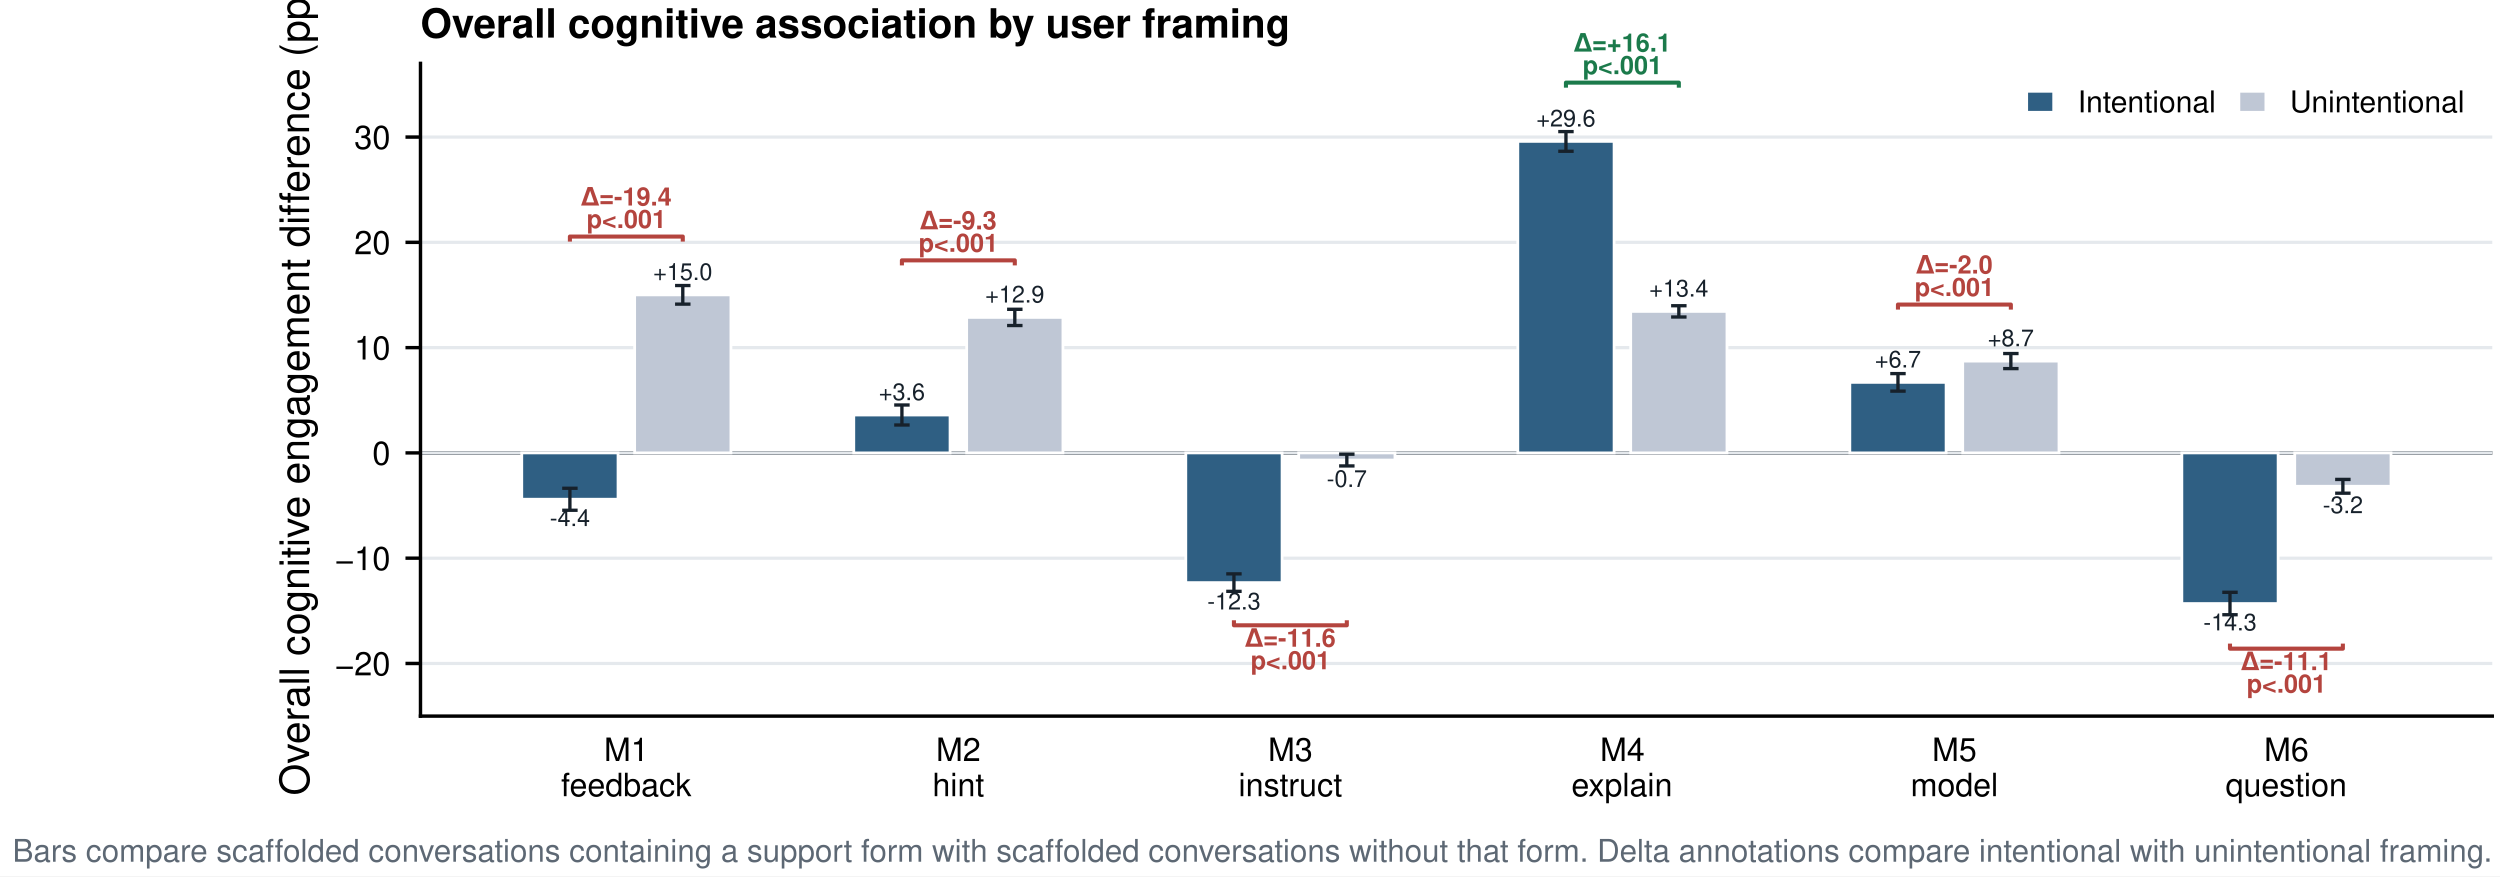
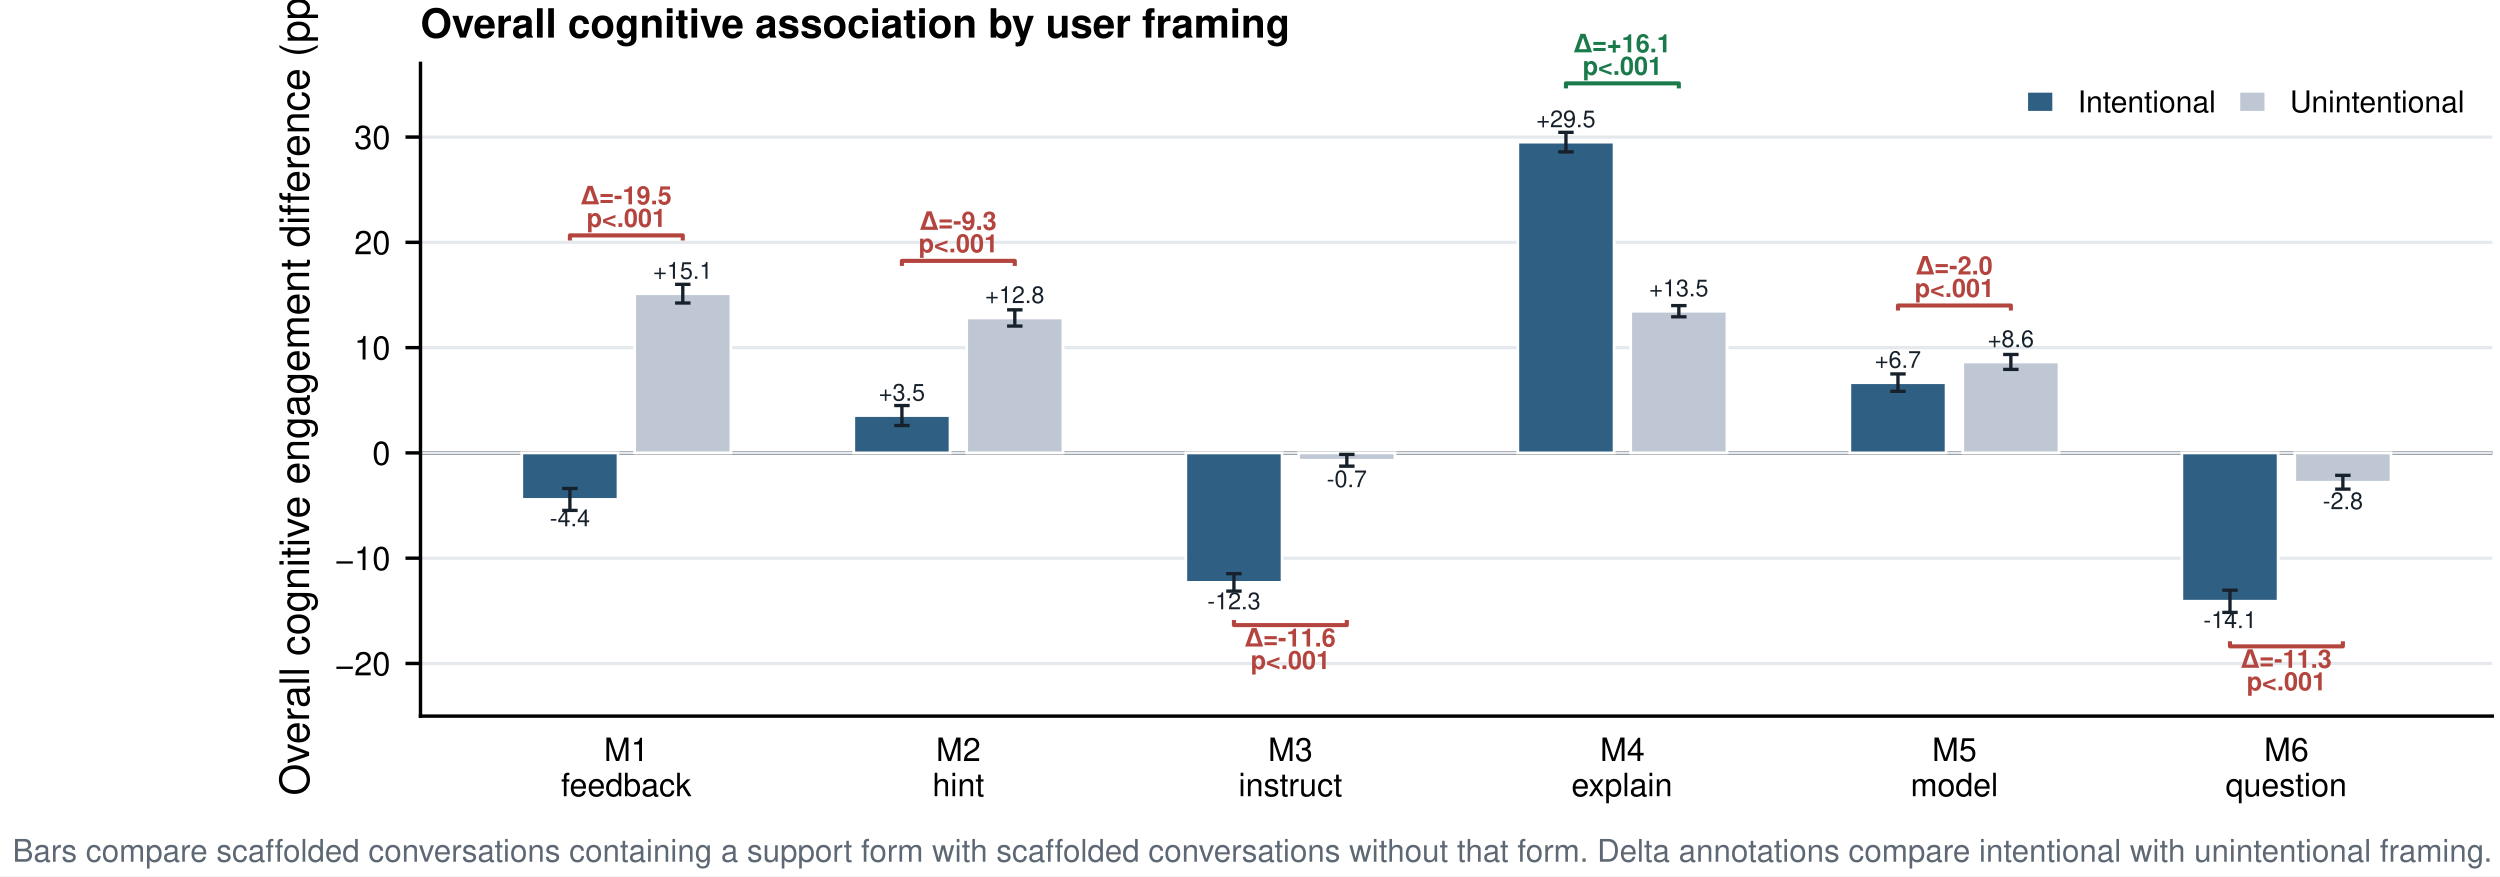
<svg xmlns="http://www.w3.org/2000/svg" xmlns:xlink="http://www.w3.org/1999/xlink" width="582.541pt" height="204.186pt" viewBox="0 0 582.541 204.186" version="1.1">
  <defs>
    <style type="text/css">*{stroke-linejoin: round; stroke-linecap: butt}</style>
  </defs>
  <g id="figure_1">
    <g id="patch_1">
      <path d="M 0 204.186 L 582.541 204.186 L 582.541 0 L 0 0 z " style="fill: #ffffff" />
    </g>
    <g id="axes_1">
      <g id="patch_2">
        <path d="M 97.981 166.865 L 580.741 166.865 L 580.741 14.765 L 97.981 14.765 z " style="fill: #ffffff" />
      </g>
      <g id="line2d_1">
-         <path d="M 97.981 105.534 L 580.741 105.534 " clip-path="url(#pcf7ef2215a)" style="fill: none; stroke: #17212b; stroke-width: 0.9; stroke-linecap: square" />
+         <path d="M 97.981 105.534 L 580.741 105.534 " clip-path="url(#p8f59dbd055)" style="fill: none; stroke: #17212b; stroke-width: 0.9; stroke-linecap: square" />
      </g>
      <g id="matplotlib.axis_1">
        <g id="xtick_1">
          <g id="line2d_2" />
          <g id="text_1">
            <text style="font-size: 7.5px; font-family: 'Nimbus Sans'" transform="translate(140.7395 177.3328)">M1</text>
            <text style="font-size: 7.5px; font-family: 'Nimbus Sans'" transform="translate(130.7317 185.5291)">feedback</text>
          </g>
        </g>
        <g id="xtick_2">
          <g id="line2d_3" />
          <g id="text_2">
            <text style="font-size: 7.5px; font-family: 'Nimbus Sans'" transform="translate(218.1049 177.3328)">M2</text>
            <text style="font-size: 7.5px; font-family: 'Nimbus Sans'" transform="translate(217.2687 185.5291)">hint</text>
          </g>
        </g>
        <g id="xtick_3">
          <g id="line2d_4" />
          <g id="text_3">
            <text style="font-size: 7.5px; font-family: 'Nimbus Sans'" transform="translate(295.4702 177.3328)">M3</text>
            <text style="font-size: 7.5px; font-family: 'Nimbus Sans'" transform="translate(288.5931 185.5291)">instruct</text>
          </g>
        </g>
        <g id="xtick_4">
          <g id="line2d_5" />
          <g id="text_4">
            <text style="font-size: 7.5px; font-family: 'Nimbus Sans'" transform="translate(372.8356 177.3328)">M4</text>
            <text style="font-size: 7.5px; font-family: 'Nimbus Sans'" transform="translate(366.1647 185.5291)">explain</text>
          </g>
        </g>
        <g id="xtick_5">
          <g id="line2d_6" />
          <g id="text_5">
            <text style="font-size: 7.5px; font-family: 'Nimbus Sans'" transform="translate(450.201 177.3328)">M5</text>
            <text style="font-size: 7.5px; font-family: 'Nimbus Sans'" transform="translate(445.1989 185.5291)">model</text>
          </g>
        </g>
        <g id="xtick_6">
          <g id="line2d_7" />
          <g id="text_6">
            <text style="font-size: 7.5px; font-family: 'Nimbus Sans'" transform="translate(527.5664 177.3328)">M6</text>
            <text style="font-size: 7.5px; font-family: 'Nimbus Sans'" transform="translate(518.601 185.5291)">question</text>
          </g>
        </g>
      </g>
      <g id="matplotlib.axis_2">
        <g id="ytick_1">
          <g id="line2d_8">
-             <path d="M 97.981 154.599 L 580.741 154.599 " clip-path="url(#pcf7ef2215a)" style="fill: none; stroke: #e5e9ed; stroke-width: 0.75; stroke-linecap: square" />
+             <path d="M 97.981 154.599 L 580.741 154.599 " clip-path="url(#p8f59dbd055)" style="fill: none; stroke: #e5e9ed; stroke-width: 0.75; stroke-linecap: square" />
          </g>
          <g id="line2d_9">
            <defs>
-               <path id="m08e1f645ca" d="M 0 0 L -3.5 0 " style="stroke: #000000; stroke-width: 0.8" />
+               <path id="m8c305368a4" d="M 0 0 L -3.5 0 " style="stroke: #000000; stroke-width: 0.8" />
            </defs>
            <g>
-               <use xlink:href="#m08e1f645ca" x="97.981" y="154.599" style="stroke: #000000; stroke-width: 0.8" />
+               <use xlink:href="#m8c305368a4" x="97.981" y="154.599" style="stroke: #000000; stroke-width: 0.8" />
            </g>
          </g>
          <g id="text_7">
            <text style="font-size: 7.6px; font-family: 'Nimbus Sans'; text-anchor: end" x="90.981" y="157.369" transform="rotate(-0 90.98133 157.3691)">−20</text>
          </g>
        </g>
        <g id="ytick_2">
          <g id="line2d_10">
-             <path d="M 97.981 130.066 L 580.741 130.066 " clip-path="url(#pcf7ef2215a)" style="fill: none; stroke: #e5e9ed; stroke-width: 0.75; stroke-linecap: square" />
+             <path d="M 97.981 130.066 L 580.741 130.066 " clip-path="url(#p8f59dbd055)" style="fill: none; stroke: #e5e9ed; stroke-width: 0.75; stroke-linecap: square" />
          </g>
          <g id="line2d_11">
            <g>
-               <use xlink:href="#m08e1f645ca" x="97.981" y="130.066" style="stroke: #000000; stroke-width: 0.8" />
+               <use xlink:href="#m8c305368a4" x="97.981" y="130.066" style="stroke: #000000; stroke-width: 0.8" />
            </g>
          </g>
          <g id="text_8">
            <text style="font-size: 7.6px; font-family: 'Nimbus Sans'; text-anchor: end" x="90.981" y="132.837" transform="rotate(-0 90.98133 132.8369)">−10</text>
          </g>
        </g>
        <g id="ytick_3">
          <g id="line2d_12">
-             <path d="M 97.981 105.534 L 580.741 105.534 " clip-path="url(#pcf7ef2215a)" style="fill: none; stroke: #e5e9ed; stroke-width: 0.75; stroke-linecap: square" />
+             <path d="M 97.981 105.534 L 580.741 105.534 " clip-path="url(#p8f59dbd055)" style="fill: none; stroke: #e5e9ed; stroke-width: 0.75; stroke-linecap: square" />
          </g>
          <g id="line2d_13">
            <g>
-               <use xlink:href="#m08e1f645ca" x="97.981" y="105.534" style="stroke: #000000; stroke-width: 0.8" />
+               <use xlink:href="#m8c305368a4" x="97.981" y="105.534" style="stroke: #000000; stroke-width: 0.8" />
            </g>
          </g>
          <g id="text_9">
            <text style="font-size: 7.6px; font-family: 'Nimbus Sans'; text-anchor: end" x="90.981" y="108.305" transform="rotate(-0 90.98133 108.3046)">0</text>
          </g>
        </g>
        <g id="ytick_4">
          <g id="line2d_14">
-             <path d="M 97.981 81.002 L 580.741 81.002 " clip-path="url(#pcf7ef2215a)" style="fill: none; stroke: #e5e9ed; stroke-width: 0.75; stroke-linecap: square" />
+             <path d="M 97.981 81.002 L 580.741 81.002 " clip-path="url(#p8f59dbd055)" style="fill: none; stroke: #e5e9ed; stroke-width: 0.75; stroke-linecap: square" />
          </g>
          <g id="line2d_15">
            <g>
-               <use xlink:href="#m08e1f645ca" x="97.981" y="81.002" style="stroke: #000000; stroke-width: 0.8" />
+               <use xlink:href="#m8c305368a4" x="97.981" y="81.002" style="stroke: #000000; stroke-width: 0.8" />
            </g>
          </g>
          <g id="text_10">
            <text style="font-size: 7.6px; font-family: 'Nimbus Sans'; text-anchor: end" x="90.981" y="83.772" transform="rotate(-0 90.98133 83.77235)">10</text>
          </g>
        </g>
        <g id="ytick_5">
          <g id="line2d_16">
-             <path d="M 97.981 56.47 L 580.741 56.47 " clip-path="url(#pcf7ef2215a)" style="fill: none; stroke: #e5e9ed; stroke-width: 0.75; stroke-linecap: square" />
+             <path d="M 97.981 56.47 L 580.741 56.47 " clip-path="url(#p8f59dbd055)" style="fill: none; stroke: #e5e9ed; stroke-width: 0.75; stroke-linecap: square" />
          </g>
          <g id="line2d_17">
            <g>
-               <use xlink:href="#m08e1f645ca" x="97.981" y="56.47" style="stroke: #000000; stroke-width: 0.8" />
+               <use xlink:href="#m8c305368a4" x="97.981" y="56.47" style="stroke: #000000; stroke-width: 0.8" />
            </g>
          </g>
          <g id="text_11">
            <text style="font-size: 7.6px; font-family: 'Nimbus Sans'; text-anchor: end" x="90.981" y="59.24" transform="rotate(-0 90.98133 59.24009)">20</text>
          </g>
        </g>
        <g id="ytick_6">
          <g id="line2d_18">
-             <path d="M 97.981 31.937 L 580.741 31.937 " clip-path="url(#pcf7ef2215a)" style="fill: none; stroke: #e5e9ed; stroke-width: 0.75; stroke-linecap: square" />
+             <path d="M 97.981 31.937 L 580.741 31.937 " clip-path="url(#p8f59dbd055)" style="fill: none; stroke: #e5e9ed; stroke-width: 0.75; stroke-linecap: square" />
          </g>
          <g id="line2d_19">
            <g>
-               <use xlink:href="#m08e1f645ca" x="97.981" y="31.937" style="stroke: #000000; stroke-width: 0.8" />
+               <use xlink:href="#m8c305368a4" x="97.981" y="31.937" style="stroke: #000000; stroke-width: 0.8" />
            </g>
          </g>
          <g id="text_12">
            <text style="font-size: 7.6px; font-family: 'Nimbus Sans'; text-anchor: end" x="90.981" y="34.708" transform="rotate(-0 90.98133 34.70783)">30</text>
          </g>
        </g>
        <g id="text_13">
          <text style="font-size: 9.5px; font-family: 'Nimbus Sans'; text-anchor: middle" x="72.022" y="90.815" transform="rotate(-90 72.0215 90.81481)">Overall cognitive engagement difference (pp)</text>
        </g>
      </g>
      <g id="patch_3">
-         <path d="M 121.578 105.534 L 144.014 105.534 L 144.014 116.328 L 121.578 116.328 z " clip-path="url(#pcf7ef2215a)" style="fill: #2f5f83; stroke: #ffffff; stroke-width: 0.65; stroke-linejoin: miter" />
+         <path d="M 121.578 105.534 L 144.014 105.534 L 144.014 116.377 L 121.578 116.377 z " clip-path="url(#p8f59dbd055)" style="fill: #2f5f83; stroke: #ffffff; stroke-width: 0.65; stroke-linejoin: miter" />
      </g>
      <g id="patch_4">
-         <path d="M 198.943 105.534 L 221.379 105.534 L 221.379 96.703 L 198.943 96.703 z " clip-path="url(#pcf7ef2215a)" style="fill: #2f5f83; stroke: #ffffff; stroke-width: 0.65; stroke-linejoin: miter" />
+         <path d="M 198.943 105.534 L 221.379 105.534 L 221.379 96.825 L 198.943 96.825 z " clip-path="url(#p8f59dbd055)" style="fill: #2f5f83; stroke: #ffffff; stroke-width: 0.65; stroke-linejoin: miter" />
      </g>
      <g id="patch_5">
-         <path d="M 276.309 105.534 L 298.745 105.534 L 298.745 135.758 L 276.309 135.758 z " clip-path="url(#pcf7ef2215a)" style="fill: #2f5f83; stroke: #ffffff; stroke-width: 0.65; stroke-linejoin: miter" />
+         <path d="M 276.309 105.534 L 298.745 105.534 L 298.745 135.709 L 276.309 135.709 z " clip-path="url(#p8f59dbd055)" style="fill: #2f5f83; stroke: #ffffff; stroke-width: 0.65; stroke-linejoin: miter" />
      </g>
      <g id="patch_6">
-         <path d="M 353.674 105.534 L 376.11 105.534 L 376.11 32.943 L 353.674 32.943 z " clip-path="url(#pcf7ef2215a)" style="fill: #2f5f83; stroke: #ffffff; stroke-width: 0.65; stroke-linejoin: miter" />
+         <path d="M 353.674 105.534 L 376.11 105.534 L 376.11 33.115 L 353.674 33.115 z " clip-path="url(#p8f59dbd055)" style="fill: #2f5f83; stroke: #ffffff; stroke-width: 0.65; stroke-linejoin: miter" />
      </g>
      <g id="patch_7">
-         <path d="M 431.039 105.534 L 453.475 105.534 L 453.475 89.098 L 431.039 89.098 z " clip-path="url(#pcf7ef2215a)" style="fill: #2f5f83; stroke: #ffffff; stroke-width: 0.65; stroke-linejoin: miter" />
+         <path d="M 431.039 105.534 L 453.475 105.534 L 453.475 89.171 L 431.039 89.171 z " clip-path="url(#p8f59dbd055)" style="fill: #2f5f83; stroke: #ffffff; stroke-width: 0.65; stroke-linejoin: miter" />
      </g>
      <g id="patch_8">
-         <path d="M 508.405 105.534 L 530.841 105.534 L 530.841 140.64 L 508.405 140.64 z " clip-path="url(#pcf7ef2215a)" style="fill: #2f5f83; stroke: #ffffff; stroke-width: 0.65; stroke-linejoin: miter" />
+         <path d="M 508.405 105.534 L 530.841 105.534 L 530.841 140.1 L 508.405 140.1 z " clip-path="url(#p8f59dbd055)" style="fill: #2f5f83; stroke: #ffffff; stroke-width: 0.65; stroke-linejoin: miter" />
      </g>
      <g id="patch_9">
-         <path d="M 147.882 105.534 L 170.318 105.534 L 170.318 68.711 L 147.882 68.711 z " clip-path="url(#pcf7ef2215a)" style="fill: #bfc7d5; stroke: #ffffff; stroke-width: 0.65; stroke-linejoin: miter" />
+         <path d="M 147.882 105.534 L 170.318 105.534 L 170.318 68.441 L 147.882 68.441 z " clip-path="url(#p8f59dbd055)" style="fill: #bfc7d5; stroke: #ffffff; stroke-width: 0.65; stroke-linejoin: miter" />
      </g>
      <g id="patch_10">
-         <path d="M 225.247 105.534 L 247.683 105.534 L 247.683 73.961 L 225.247 73.961 z " clip-path="url(#pcf7ef2215a)" style="fill: #bfc7d5; stroke: #ffffff; stroke-width: 0.65; stroke-linejoin: miter" />
+         <path d="M 225.247 105.534 L 247.683 105.534 L 247.683 74.084 L 225.247 74.084 z " clip-path="url(#p8f59dbd055)" style="fill: #bfc7d5; stroke: #ffffff; stroke-width: 0.65; stroke-linejoin: miter" />
      </g>
      <g id="patch_11">
-         <path d="M 302.613 105.534 L 325.049 105.534 L 325.049 107.202 L 302.613 107.202 z " clip-path="url(#pcf7ef2215a)" style="fill: #bfc7d5; stroke: #ffffff; stroke-width: 0.65; stroke-linejoin: miter" />
+         <path d="M 302.613 105.534 L 325.049 105.534 L 325.049 107.251 L 302.613 107.251 z " clip-path="url(#p8f59dbd055)" style="fill: #bfc7d5; stroke: #ffffff; stroke-width: 0.65; stroke-linejoin: miter" />
      </g>
      <g id="patch_12">
-         <path d="M 379.978 105.534 L 402.414 105.534 L 402.414 72.563 L 379.978 72.563 z " clip-path="url(#pcf7ef2215a)" style="fill: #bfc7d5; stroke: #ffffff; stroke-width: 0.65; stroke-linejoin: miter" />
+         <path d="M 379.978 105.534 L 402.414 105.534 L 402.414 72.514 L 379.978 72.514 z " clip-path="url(#p8f59dbd055)" style="fill: #bfc7d5; stroke: #ffffff; stroke-width: 0.65; stroke-linejoin: miter" />
      </g>
      <g id="patch_13">
-         <path d="M 457.344 105.534 L 479.78 105.534 L 479.78 84.142 L 457.344 84.142 z " clip-path="url(#pcf7ef2215a)" style="fill: #bfc7d5; stroke: #ffffff; stroke-width: 0.65; stroke-linejoin: miter" />
+         <path d="M 457.344 105.534 L 479.78 105.534 L 479.78 84.338 L 457.344 84.338 z " clip-path="url(#p8f59dbd055)" style="fill: #bfc7d5; stroke: #ffffff; stroke-width: 0.65; stroke-linejoin: miter" />
      </g>
      <g id="patch_14">
-         <path d="M 534.709 105.534 L 557.145 105.534 L 557.145 113.311 L 534.709 113.311 z " clip-path="url(#pcf7ef2215a)" style="fill: #bfc7d5; stroke: #ffffff; stroke-width: 0.65; stroke-linejoin: miter" />
+         <path d="M 534.709 105.534 L 557.145 105.534 L 557.145 112.379 L 534.709 112.379 z " clip-path="url(#p8f59dbd055)" style="fill: #bfc7d5; stroke: #ffffff; stroke-width: 0.65; stroke-linejoin: miter" />
      </g>
      <g id="patch_15">
        <path d="M 97.981 166.865 L 97.981 14.765 " style="fill: none; stroke: #000000; stroke-width: 0.8; stroke-linejoin: miter; stroke-linecap: square" />
      </g>
      <g id="patch_16">
        <path d="M 97.981 166.865 L 580.741 166.865 " style="fill: none; stroke: #000000; stroke-width: 0.8; stroke-linejoin: miter; stroke-linecap: square" />
      </g>
      <g id="LineCollection_1">
-         <path d="M 132.796 118.904 L 132.796 113.777 " clip-path="url(#pcf7ef2215a)" style="fill: none; stroke: #17212b; stroke-width: 0.78" />
-         <path d="M 210.161 99.033 L 210.161 94.372 " clip-path="url(#pcf7ef2215a)" style="fill: none; stroke: #17212b; stroke-width: 0.78" />
-         <path d="M 287.527 137.794 L 287.527 133.722 " clip-path="url(#pcf7ef2215a)" style="fill: none; stroke: #17212b; stroke-width: 0.78" />
-         <path d="M 364.892 35.249 L 364.892 30.662 " clip-path="url(#pcf7ef2215a)" style="fill: none; stroke: #17212b; stroke-width: 0.78" />
-         <path d="M 442.257 91.134 L 442.257 87.061 " clip-path="url(#pcf7ef2215a)" style="fill: none; stroke: #17212b; stroke-width: 0.78" />
-         <path d="M 519.623 143.24 L 519.623 138.015 " clip-path="url(#pcf7ef2215a)" style="fill: none; stroke: #17212b; stroke-width: 0.78" />
+         <path d="M 132.796 118.929 L 132.796 113.826 " clip-path="url(#p8f59dbd055)" style="fill: none; stroke: #17212b; stroke-width: 0.78" />
+         <path d="M 210.161 99.156 L 210.161 94.495 " clip-path="url(#p8f59dbd055)" style="fill: none; stroke: #17212b; stroke-width: 0.78" />
+         <path d="M 287.527 137.745 L 287.527 133.673 " clip-path="url(#p8f59dbd055)" style="fill: none; stroke: #17212b; stroke-width: 0.78" />
+         <path d="M 364.892 35.396 L 364.892 30.833 " clip-path="url(#p8f59dbd055)" style="fill: none; stroke: #17212b; stroke-width: 0.78" />
+         <path d="M 442.257 91.183 L 442.257 87.135 " clip-path="url(#p8f59dbd055)" style="fill: none; stroke: #17212b; stroke-width: 0.78" />
+         <path d="M 519.623 142.701 L 519.623 137.524 " clip-path="url(#p8f59dbd055)" style="fill: none; stroke: #17212b; stroke-width: 0.78" />
      </g>
      <g id="line2d_20">
        <defs>
-           <path id="m2b4e852075" d="M 1.8 0 L -1.8 -0 " style="stroke: #17212b; stroke-width: 0.78" />
+           <path id="m988f676911" d="M 1.8 0 L -1.8 -0 " style="stroke: #17212b; stroke-width: 0.78" />
        </defs>
-         <g clip-path="url(#pcf7ef2215a)">
-           <use xlink:href="#m2b4e852075" x="132.796" y="118.904" style="fill: #17212b; stroke: #17212b; stroke-width: 0.78" />
-           <use xlink:href="#m2b4e852075" x="210.161" y="99.033" style="fill: #17212b; stroke: #17212b; stroke-width: 0.78" />
-           <use xlink:href="#m2b4e852075" x="287.527" y="137.794" style="fill: #17212b; stroke: #17212b; stroke-width: 0.78" />
-           <use xlink:href="#m2b4e852075" x="364.892" y="35.249" style="fill: #17212b; stroke: #17212b; stroke-width: 0.78" />
-           <use xlink:href="#m2b4e852075" x="442.257" y="91.134" style="fill: #17212b; stroke: #17212b; stroke-width: 0.78" />
-           <use xlink:href="#m2b4e852075" x="519.623" y="143.24" style="fill: #17212b; stroke: #17212b; stroke-width: 0.78" />
+         <g clip-path="url(#p8f59dbd055)">
+           <use xlink:href="#m988f676911" x="132.796" y="118.929" style="fill: #17212b; stroke: #17212b; stroke-width: 0.78" />
+           <use xlink:href="#m988f676911" x="210.161" y="99.156" style="fill: #17212b; stroke: #17212b; stroke-width: 0.78" />
+           <use xlink:href="#m988f676911" x="287.527" y="137.745" style="fill: #17212b; stroke: #17212b; stroke-width: 0.78" />
+           <use xlink:href="#m988f676911" x="364.892" y="35.396" style="fill: #17212b; stroke: #17212b; stroke-width: 0.78" />
+           <use xlink:href="#m988f676911" x="442.257" y="91.183" style="fill: #17212b; stroke: #17212b; stroke-width: 0.78" />
+           <use xlink:href="#m988f676911" x="519.623" y="142.701" style="fill: #17212b; stroke: #17212b; stroke-width: 0.78" />
        </g>
      </g>
      <g id="line2d_21">
-         <g clip-path="url(#pcf7ef2215a)">
-           <use xlink:href="#m2b4e852075" x="132.796" y="113.777" style="fill: #17212b; stroke: #17212b; stroke-width: 0.78" />
-           <use xlink:href="#m2b4e852075" x="210.161" y="94.372" style="fill: #17212b; stroke: #17212b; stroke-width: 0.78" />
-           <use xlink:href="#m2b4e852075" x="287.527" y="133.722" style="fill: #17212b; stroke: #17212b; stroke-width: 0.78" />
-           <use xlink:href="#m2b4e852075" x="364.892" y="30.662" style="fill: #17212b; stroke: #17212b; stroke-width: 0.78" />
-           <use xlink:href="#m2b4e852075" x="442.257" y="87.061" style="fill: #17212b; stroke: #17212b; stroke-width: 0.78" />
-           <use xlink:href="#m2b4e852075" x="519.623" y="138.015" style="fill: #17212b; stroke: #17212b; stroke-width: 0.78" />
+         <g clip-path="url(#p8f59dbd055)">
+           <use xlink:href="#m988f676911" x="132.796" y="113.826" style="fill: #17212b; stroke: #17212b; stroke-width: 0.78" />
+           <use xlink:href="#m988f676911" x="210.161" y="94.495" style="fill: #17212b; stroke: #17212b; stroke-width: 0.78" />
+           <use xlink:href="#m988f676911" x="287.527" y="133.673" style="fill: #17212b; stroke: #17212b; stroke-width: 0.78" />
+           <use xlink:href="#m988f676911" x="364.892" y="30.833" style="fill: #17212b; stroke: #17212b; stroke-width: 0.78" />
+           <use xlink:href="#m988f676911" x="442.257" y="87.135" style="fill: #17212b; stroke: #17212b; stroke-width: 0.78" />
+           <use xlink:href="#m988f676911" x="519.623" y="137.524" style="fill: #17212b; stroke: #17212b; stroke-width: 0.78" />
        </g>
      </g>
      <g id="LineCollection_2">
-         <path d="M 159.1 70.87 L 159.1 66.528 " clip-path="url(#pcf7ef2215a)" style="fill: none; stroke: #17212b; stroke-width: 0.78" />
-         <path d="M 236.465 75.85 L 236.465 72.072 " clip-path="url(#pcf7ef2215a)" style="fill: none; stroke: #17212b; stroke-width: 0.78" />
-         <path d="M 313.831 108.576 L 313.831 105.829 " clip-path="url(#pcf7ef2215a)" style="fill: none; stroke: #17212b; stroke-width: 0.78" />
-         <path d="M 391.196 73.863 L 391.196 71.238 " clip-path="url(#pcf7ef2215a)" style="fill: none; stroke: #17212b; stroke-width: 0.78" />
-         <path d="M 468.562 85.884 L 468.562 82.376 " clip-path="url(#pcf7ef2215a)" style="fill: none; stroke: #17212b; stroke-width: 0.78" />
-         <path d="M 545.927 114.93 L 545.927 111.716 " clip-path="url(#pcf7ef2215a)" style="fill: none; stroke: #17212b; stroke-width: 0.78" />
+         <path d="M 159.1 70.6 L 159.1 66.258 " clip-path="url(#p8f59dbd055)" style="fill: none; stroke: #17212b; stroke-width: 0.78" />
+         <path d="M 236.465 75.973 L 236.465 72.195 " clip-path="url(#p8f59dbd055)" style="fill: none; stroke: #17212b; stroke-width: 0.78" />
+         <path d="M 313.831 108.625 L 313.831 105.878 " clip-path="url(#p8f59dbd055)" style="fill: none; stroke: #17212b; stroke-width: 0.78" />
+         <path d="M 391.196 73.814 L 391.196 71.214 " clip-path="url(#p8f59dbd055)" style="fill: none; stroke: #17212b; stroke-width: 0.78" />
+         <path d="M 468.562 86.08 L 468.562 82.597 " clip-path="url(#p8f59dbd055)" style="fill: none; stroke: #17212b; stroke-width: 0.78" />
+         <path d="M 545.927 113.973 L 545.927 110.76 " clip-path="url(#p8f59dbd055)" style="fill: none; stroke: #17212b; stroke-width: 0.78" />
      </g>
      <g id="line2d_22">
-         <g clip-path="url(#pcf7ef2215a)">
-           <use xlink:href="#m2b4e852075" x="159.1" y="70.87" style="fill: #17212b; stroke: #17212b; stroke-width: 0.78" />
-           <use xlink:href="#m2b4e852075" x="236.465" y="75.85" style="fill: #17212b; stroke: #17212b; stroke-width: 0.78" />
-           <use xlink:href="#m2b4e852075" x="313.831" y="108.576" style="fill: #17212b; stroke: #17212b; stroke-width: 0.78" />
-           <use xlink:href="#m2b4e852075" x="391.196" y="73.863" style="fill: #17212b; stroke: #17212b; stroke-width: 0.78" />
-           <use xlink:href="#m2b4e852075" x="468.562" y="85.884" style="fill: #17212b; stroke: #17212b; stroke-width: 0.78" />
-           <use xlink:href="#m2b4e852075" x="545.927" y="114.93" style="fill: #17212b; stroke: #17212b; stroke-width: 0.78" />
+         <g clip-path="url(#p8f59dbd055)">
+           <use xlink:href="#m988f676911" x="159.1" y="70.6" style="fill: #17212b; stroke: #17212b; stroke-width: 0.78" />
+           <use xlink:href="#m988f676911" x="236.465" y="75.973" style="fill: #17212b; stroke: #17212b; stroke-width: 0.78" />
+           <use xlink:href="#m988f676911" x="313.831" y="108.625" style="fill: #17212b; stroke: #17212b; stroke-width: 0.78" />
+           <use xlink:href="#m988f676911" x="391.196" y="73.814" style="fill: #17212b; stroke: #17212b; stroke-width: 0.78" />
+           <use xlink:href="#m988f676911" x="468.562" y="86.08" style="fill: #17212b; stroke: #17212b; stroke-width: 0.78" />
+           <use xlink:href="#m988f676911" x="545.927" y="113.973" style="fill: #17212b; stroke: #17212b; stroke-width: 0.78" />
        </g>
      </g>
      <g id="line2d_23">
-         <g clip-path="url(#pcf7ef2215a)">
-           <use xlink:href="#m2b4e852075" x="159.1" y="66.528" style="fill: #17212b; stroke: #17212b; stroke-width: 0.78" />
-           <use xlink:href="#m2b4e852075" x="236.465" y="72.072" style="fill: #17212b; stroke: #17212b; stroke-width: 0.78" />
-           <use xlink:href="#m2b4e852075" x="313.831" y="105.829" style="fill: #17212b; stroke: #17212b; stroke-width: 0.78" />
-           <use xlink:href="#m2b4e852075" x="391.196" y="71.238" style="fill: #17212b; stroke: #17212b; stroke-width: 0.78" />
-           <use xlink:href="#m2b4e852075" x="468.562" y="82.376" style="fill: #17212b; stroke: #17212b; stroke-width: 0.78" />
-           <use xlink:href="#m2b4e852075" x="545.927" y="111.716" style="fill: #17212b; stroke: #17212b; stroke-width: 0.78" />
+         <g clip-path="url(#p8f59dbd055)">
+           <use xlink:href="#m988f676911" x="159.1" y="66.258" style="fill: #17212b; stroke: #17212b; stroke-width: 0.78" />
+           <use xlink:href="#m988f676911" x="236.465" y="72.195" style="fill: #17212b; stroke: #17212b; stroke-width: 0.78" />
+           <use xlink:href="#m988f676911" x="313.831" y="105.878" style="fill: #17212b; stroke: #17212b; stroke-width: 0.78" />
+           <use xlink:href="#m988f676911" x="391.196" y="71.214" style="fill: #17212b; stroke: #17212b; stroke-width: 0.78" />
+           <use xlink:href="#m988f676911" x="468.562" y="82.597" style="fill: #17212b; stroke: #17212b; stroke-width: 0.78" />
+           <use xlink:href="#m988f676911" x="545.927" y="110.76" style="fill: #17212b; stroke: #17212b; stroke-width: 0.78" />
        </g>
      </g>
      <g id="text_14">
        <text style="font-weight: 700; font-size: 9.4px; font-family: 'Nimbus Sans'; text-anchor: start" x="97.981" y="8.765" transform="rotate(-0 97.98133 8.764812)">Overall cognitive association by user framing</text>
      </g>
      <g id="text_15">
-         <text style="font-size: 5.45px; font-family: 'Nimbus Sans'; text-anchor: middle; fill: #17212b" x="132.796" y="122.583" transform="rotate(-0 132.7958 122.5833)">-4.4</text>
+         <text style="font-size: 5.45px; font-family: 'Nimbus Sans'; text-anchor: middle; fill: #17212b" x="132.796" y="122.632" transform="rotate(-0 132.7958 122.6323)">-4.4</text>
      </g>
      <g id="text_16">
-         <text style="font-size: 5.45px; font-family: 'Nimbus Sans'; text-anchor: middle; fill: #17212b" x="210.161" y="93.233" transform="rotate(-0 210.1611 93.23313)">+3.6</text>
+         <text style="font-size: 5.45px; font-family: 'Nimbus Sans'; text-anchor: middle; fill: #17212b" x="210.161" y="93.356" transform="rotate(-0 210.1611 93.35579)">+3.5</text>
      </g>
      <g id="text_17">
-         <text style="font-size: 5.45px; font-family: 'Nimbus Sans'; text-anchor: middle; fill: #17212b" x="287.527" y="142.013" transform="rotate(-0 287.5265 142.0128)">-12.3</text>
+         <text style="font-size: 5.45px; font-family: 'Nimbus Sans'; text-anchor: middle; fill: #17212b" x="287.527" y="141.964" transform="rotate(-0 287.5265 141.9637)">-12.3</text>
      </g>
      <g id="text_18">
-         <text style="font-size: 5.45px; font-family: 'Nimbus Sans'; text-anchor: middle; fill: #17212b" x="364.892" y="29.474" transform="rotate(-0 364.8919 29.47379)">+29.6</text>
+         <text style="font-size: 5.45px; font-family: 'Nimbus Sans'; text-anchor: middle; fill: #17212b" x="364.892" y="29.646" transform="rotate(-0 364.8919 29.64551)">+29.5</text>
      </g>
      <g id="text_19">
-         <text style="font-size: 5.45px; font-family: 'Nimbus Sans'; text-anchor: middle; fill: #17212b" x="442.257" y="85.628" transform="rotate(-0 442.2573 85.62812)">+6.7</text>
+         <text style="font-size: 5.45px; font-family: 'Nimbus Sans'; text-anchor: middle; fill: #17212b" x="442.257" y="85.702" transform="rotate(-0 442.2573 85.70172)">+6.7</text>
      </g>
      <g id="text_20">
-         <text style="font-size: 5.45px; font-family: 'Nimbus Sans'; text-anchor: middle; fill: #17212b" x="519.623" y="146.895" transform="rotate(-0 519.6227 146.8947)">-14.3</text>
+         <text style="font-size: 5.45px; font-family: 'Nimbus Sans'; text-anchor: middle; fill: #17212b" x="519.623" y="146.355" transform="rotate(-0 519.6227 146.355)">-14.1</text>
      </g>
      <g id="text_21">
-         <text style="font-size: 5.45px; font-family: 'Nimbus Sans'; text-anchor: middle; fill: #17212b" x="159.1" y="65.242" transform="rotate(-0 159.1 65.24182)">+15.0</text>
+         <text style="font-size: 5.45px; font-family: 'Nimbus Sans'; text-anchor: middle; fill: #17212b" x="159.1" y="64.972" transform="rotate(-0 159.1 64.97196)">+15.1</text>
      </g>
      <g id="text_22">
-         <text style="font-size: 5.45px; font-family: 'Nimbus Sans'; text-anchor: middle; fill: #17212b" x="236.465" y="70.492" transform="rotate(-0 236.4654 70.49172)">+12.9</text>
+         <text style="font-size: 5.45px; font-family: 'Nimbus Sans'; text-anchor: middle; fill: #17212b" x="236.465" y="70.614" transform="rotate(-0 236.4654 70.61438)">+12.8</text>
      </g>
      <g id="text_23">
-         <text style="font-size: 5.45px; font-family: 'Nimbus Sans'; text-anchor: middle; fill: #17212b" x="313.831" y="113.457" transform="rotate(-0 313.8308 113.4573)">-0.7</text>
+         <text style="font-size: 5.45px; font-family: 'Nimbus Sans'; text-anchor: middle; fill: #17212b" x="313.831" y="113.506" transform="rotate(-0 313.8308 113.5063)">-0.7</text>
      </g>
      <g id="text_24">
-         <text style="font-size: 5.45px; font-family: 'Nimbus Sans'; text-anchor: middle; fill: #17212b" x="391.196" y="69.093" transform="rotate(-0 391.1961 69.09338)">+13.4</text>
+         <text style="font-size: 5.45px; font-family: 'Nimbus Sans'; text-anchor: middle; fill: #17212b" x="391.196" y="69.044" transform="rotate(-0 391.1961 69.04432)">+13.5</text>
      </g>
      <g id="text_25">
-         <text style="font-size: 5.45px; font-family: 'Nimbus Sans'; text-anchor: middle; fill: #17212b" x="468.562" y="80.673" transform="rotate(-0 468.5615 80.67261)">+8.7</text>
+         <text style="font-size: 5.45px; font-family: 'Nimbus Sans'; text-anchor: middle; fill: #17212b" x="468.562" y="80.869" transform="rotate(-0 468.5615 80.86887)">+8.6</text>
      </g>
      <g id="text_26">
-         <text style="font-size: 5.45px; font-family: 'Nimbus Sans'; text-anchor: middle; fill: #17212b" x="545.927" y="119.566" transform="rotate(-0 545.9269 119.5658)">-3.2</text>
+         <text style="font-size: 5.45px; font-family: 'Nimbus Sans'; text-anchor: middle; fill: #17212b" x="545.927" y="118.634" transform="rotate(-0 545.9269 118.6336)">-2.8</text>
      </g>
      <g id="line2d_24">
-         <path d="M 132.796 55.822 L 132.796 55.12 L 159.1 55.12 L 159.1 55.822 " clip-path="url(#pcf7ef2215a)" style="fill: none; stroke: #b4443e; stroke-width: 0.95; stroke-linecap: square" />
+         <path d="M 132.796 55.552 L 132.796 54.851 L 159.1 54.851 L 159.1 55.552 " clip-path="url(#p8f59dbd055)" style="fill: none; stroke: #b4443e; stroke-width: 0.95; stroke-linecap: square" />
      </g>
      <g id="line2d_25">
-         <path d="M 210.161 61.366 L 210.161 60.665 L 236.465 60.665 L 236.465 61.366 " clip-path="url(#pcf7ef2215a)" style="fill: none; stroke: #b4443e; stroke-width: 0.95; stroke-linecap: square" />
+         <path d="M 210.161 61.489 L 210.161 60.787 L 236.465 60.787 L 236.465 61.489 " clip-path="url(#p8f59dbd055)" style="fill: none; stroke: #b4443e; stroke-width: 0.95; stroke-linecap: square" />
      </g>
      <g id="line2d_26">
-         <path d="M 287.527 145.002 L 287.527 145.703 L 313.831 145.703 L 313.831 145.002 " clip-path="url(#pcf7ef2215a)" style="fill: none; stroke: #b4443e; stroke-width: 0.95; stroke-linecap: square" />
+         <path d="M 287.527 144.953 L 287.527 145.654 L 313.831 145.654 L 313.831 144.953 " clip-path="url(#p8f59dbd055)" style="fill: none; stroke: #b4443e; stroke-width: 0.95; stroke-linecap: square" />
      </g>
      <g id="line2d_27">
-         <path d="M 364.892 19.956 L 364.892 19.254 L 391.196 19.254 L 391.196 19.956 " clip-path="url(#pcf7ef2215a)" style="fill: none; stroke: #1b7a4b; stroke-width: 0.95; stroke-linecap: square" />
+         <path d="M 364.892 20.128 L 364.892 19.426 L 391.196 19.426 L 391.196 20.128 " clip-path="url(#p8f59dbd055)" style="fill: none; stroke: #1b7a4b; stroke-width: 0.95; stroke-linecap: square" />
      </g>
      <g id="line2d_28">
-         <path d="M 442.257 71.67 L 442.257 70.968 L 468.562 70.968 L 468.562 71.67 " clip-path="url(#pcf7ef2215a)" style="fill: none; stroke: #b4443e; stroke-width: 0.95; stroke-linecap: square" />
+         <path d="M 442.257 71.891 L 442.257 71.189 L 468.562 71.189 L 468.562 71.891 " clip-path="url(#p8f59dbd055)" style="fill: none; stroke: #b4443e; stroke-width: 0.95; stroke-linecap: square" />
      </g>
      <g id="line2d_29">
-         <path d="M 519.623 150.448 L 519.623 151.149 L 545.927 151.149 L 545.927 150.448 " clip-path="url(#pcf7ef2215a)" style="fill: none; stroke: #b4443e; stroke-width: 0.95; stroke-linecap: square" />
+         <path d="M 519.623 149.908 L 519.623 150.61 L 545.927 150.61 L 545.927 149.908 " clip-path="url(#p8f59dbd055)" style="fill: none; stroke: #b4443e; stroke-width: 0.95; stroke-linecap: square" />
      </g>
      <g id="legend_1">
        <g id="patch_17">
          <path d="M 472.247 26.168 L 478.547 26.168 L 478.547 21.268 L 472.247 21.268 z " style="fill: #2f5f83; stroke: #ffffff; stroke-width: 0.65; stroke-linejoin: miter" />
        </g>
        <g id="text_27">
          <text style="font-size: 7px; font-family: 'Nimbus Sans'; text-anchor: start" x="484.147" y="26.168" transform="rotate(-0 484.1468 26.16825)">Intentional</text>
        </g>
        <g id="patch_18">
          <path d="M 521.692 26.168 L 527.992 26.168 L 527.992 21.268 L 521.692 21.268 z " style="fill: #bfc7d5; stroke: #ffffff; stroke-width: 0.65; stroke-linejoin: miter" />
        </g>
        <g id="text_28">
          <text style="font-size: 7px; font-family: 'Nimbus Sans'; text-anchor: start" x="533.592" y="26.168" transform="rotate(-0 533.592 26.16825)">Unintentional</text>
        </g>
      </g>
      <g id="text_29">
-         <text style="font-weight: 700; font-size: 5.9px; font-family: 'Nimbus Sans'; fill: #b4443e" transform="translate(135.3813 47.88937)">Δ=-19.4</text>
-         <text style="font-weight: 700; font-size: 5.9px; font-family: 'Nimbus Sans'; fill: #b4443e" transform="translate(136.6826 53.13274)">p&lt;.001</text>
+         <text style="font-weight: 700; font-size: 5.9px; font-family: 'Nimbus Sans'; fill: #b4443e" transform="translate(135.3813 47.61952)">Δ=-19.5</text>
+         <text style="font-weight: 700; font-size: 5.9px; font-family: 'Nimbus Sans'; fill: #b4443e" transform="translate(136.6826 52.86288)">p&lt;.001</text>
      </g>
      <g id="text_30">
-         <text style="font-weight: 700; font-size: 5.9px; font-family: 'Nimbus Sans'; fill: #b4443e" transform="translate(214.3867 53.43366)">Δ=-9.3</text>
-         <text style="font-weight: 700; font-size: 5.9px; font-family: 'Nimbus Sans'; fill: #b4443e" transform="translate(214.0479 58.67703)">p&lt;.001</text>
+         <text style="font-weight: 700; font-size: 5.9px; font-family: 'Nimbus Sans'; fill: #b4443e" transform="translate(214.3867 53.55632)">Δ=-9.3</text>
+         <text style="font-weight: 700; font-size: 5.9px; font-family: 'Nimbus Sans'; fill: #b4443e" transform="translate(214.0479 58.79969)">p&lt;.001</text>
      </g>
      <g id="text_31">
-         <text style="font-weight: 700; font-size: 5.9px; font-family: 'Nimbus Sans'; fill: #b4443e" transform="translate(290.1121 150.7064)">Δ=-11.6</text>
-         <text style="font-weight: 700; font-size: 5.9px; font-family: 'Nimbus Sans'; fill: #b4443e" transform="translate(291.4133 155.9497)">p&lt;.001</text>
+         <text style="font-weight: 700; font-size: 5.9px; font-family: 'Nimbus Sans'; fill: #b4443e" transform="translate(290.1121 150.6573)">Δ=-11.6</text>
+         <text style="font-weight: 700; font-size: 5.9px; font-family: 'Nimbus Sans'; fill: #b4443e" transform="translate(291.4133 155.9007)">p&lt;.001</text>
      </g>
      <g id="text_32">
-         <text style="font-weight: 700; font-size: 5.9px; font-family: 'Nimbus Sans'; fill: #1b7a4b" transform="translate(366.7368 12.02321)">Δ=+16.1</text>
-         <text style="font-weight: 700; font-size: 5.9px; font-family: 'Nimbus Sans'; fill: #1b7a4b" transform="translate(368.7787 17.26658)">p&lt;.001</text>
+         <text style="font-weight: 700; font-size: 5.9px; font-family: 'Nimbus Sans'; fill: #1b7a4b" transform="translate(366.7368 12.19494)">Δ=+16.1</text>
+         <text style="font-weight: 700; font-size: 5.9px; font-family: 'Nimbus Sans'; fill: #1b7a4b" transform="translate(368.7787 17.4383)">p&lt;.001</text>
      </g>
      <g id="text_33">
-         <text style="font-weight: 700; font-size: 5.9px; font-family: 'Nimbus Sans'; fill: #b4443e" transform="translate(446.4829 63.73721)">Δ=-2.0</text>
-         <text style="font-weight: 700; font-size: 5.9px; font-family: 'Nimbus Sans'; fill: #b4443e" transform="translate(446.1441 68.98058)">p&lt;.001</text>
+         <text style="font-weight: 700; font-size: 5.9px; font-family: 'Nimbus Sans'; fill: #b4443e" transform="translate(446.4829 63.958)">Δ=-2.0</text>
+         <text style="font-weight: 700; font-size: 5.9px; font-family: 'Nimbus Sans'; fill: #b4443e" transform="translate(446.1441 69.20137)">p&lt;.001</text>
      </g>
      <g id="text_34">
-         <text style="font-weight: 700; font-size: 5.9px; font-family: 'Nimbus Sans'; fill: #b4443e" transform="translate(522.2083 156.1525)">Δ=-11.1</text>
-         <text style="font-weight: 700; font-size: 5.9px; font-family: 'Nimbus Sans'; fill: #b4443e" transform="translate(523.5095 161.3959)">p&lt;.001</text>
+         <text style="font-weight: 700; font-size: 5.9px; font-family: 'Nimbus Sans'; fill: #b4443e" transform="translate(522.2083 155.6128)">Δ=-11.3</text>
+         <text style="font-weight: 700; font-size: 5.9px; font-family: 'Nimbus Sans'; fill: #b4443e" transform="translate(523.5095 160.8562)">p&lt;.001</text>
      </g>
    </g>
    <g id="text_35">
      <text style="font-size: 7.3px; font-family: 'Nimbus Sans'; text-anchor: end; fill: #5d6874" x="580.741" y="200.795" transform="rotate(-0 580.7413 200.7948)">Bars compare scaffolded conversations containing a support form with scaffolded conversations without that form. Delta annotations compare intentional with unintentional framing.</text>
    </g>
  </g>
  <defs>
-     <clipPath id="pcf7ef2215a">
+     <clipPath id="p8f59dbd055">
      <rect x="97.981" y="14.765" width="482.76" height="152.1" />
    </clipPath>
  </defs>
</svg>
